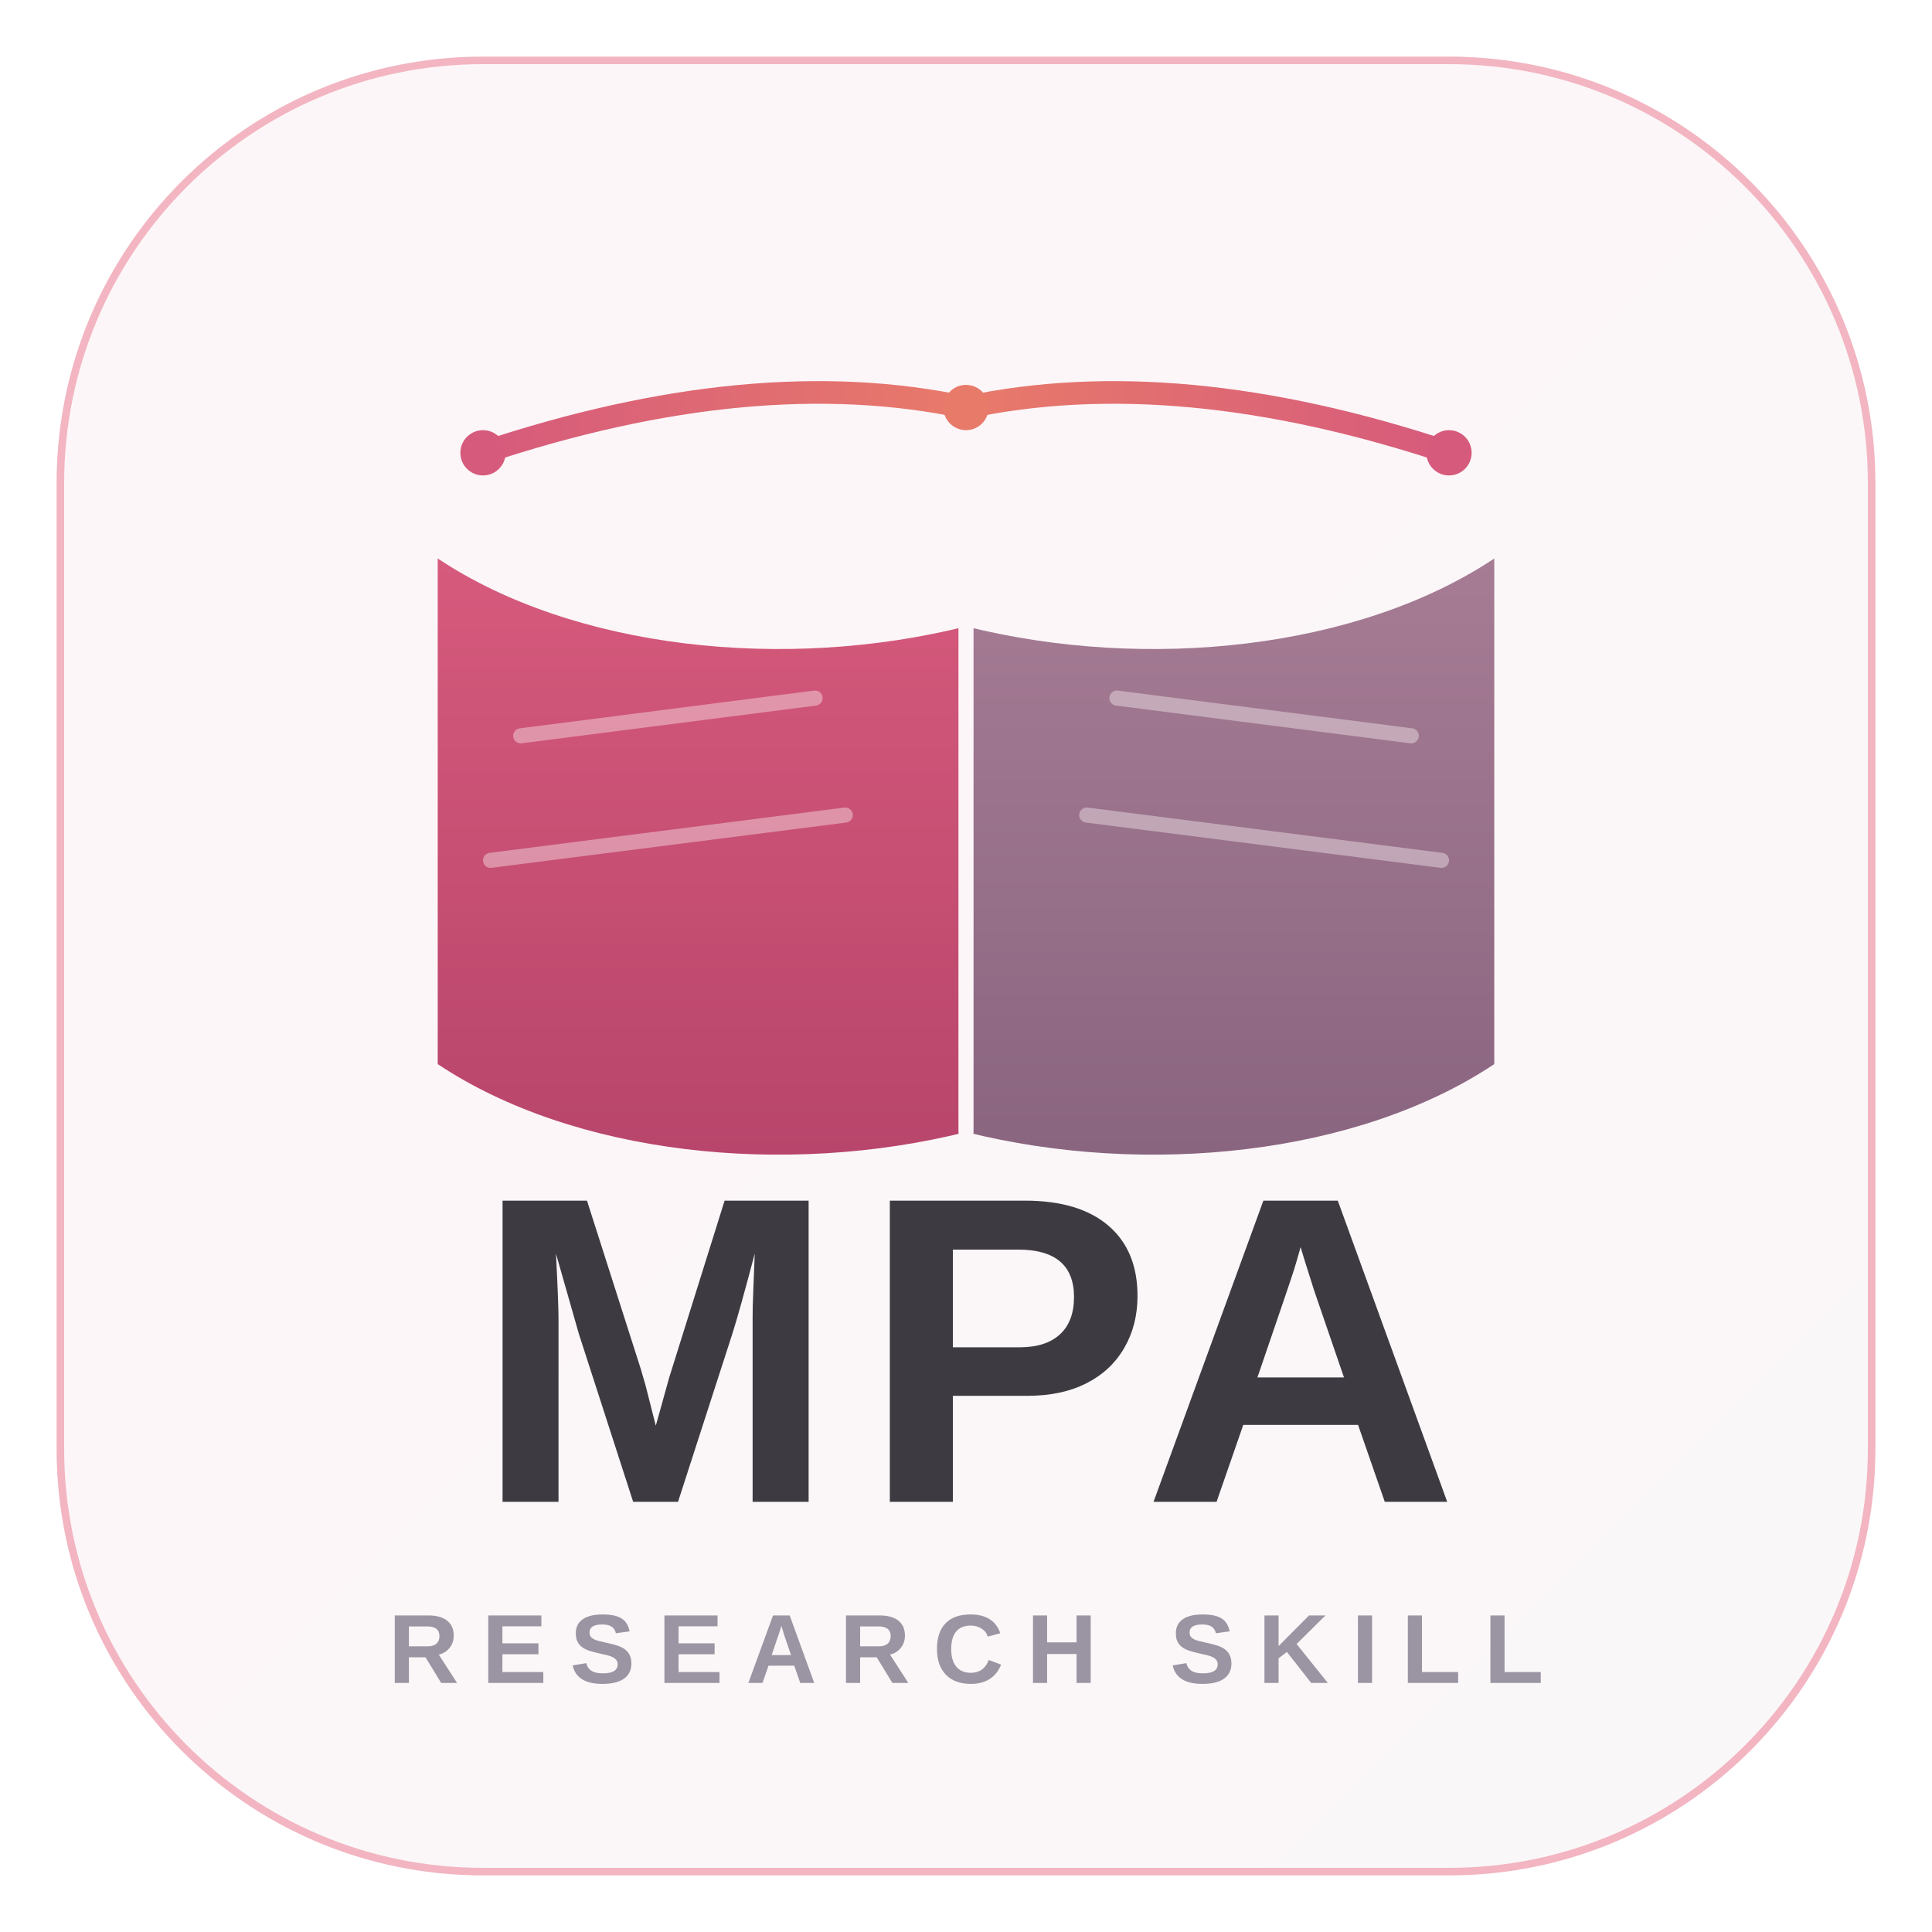
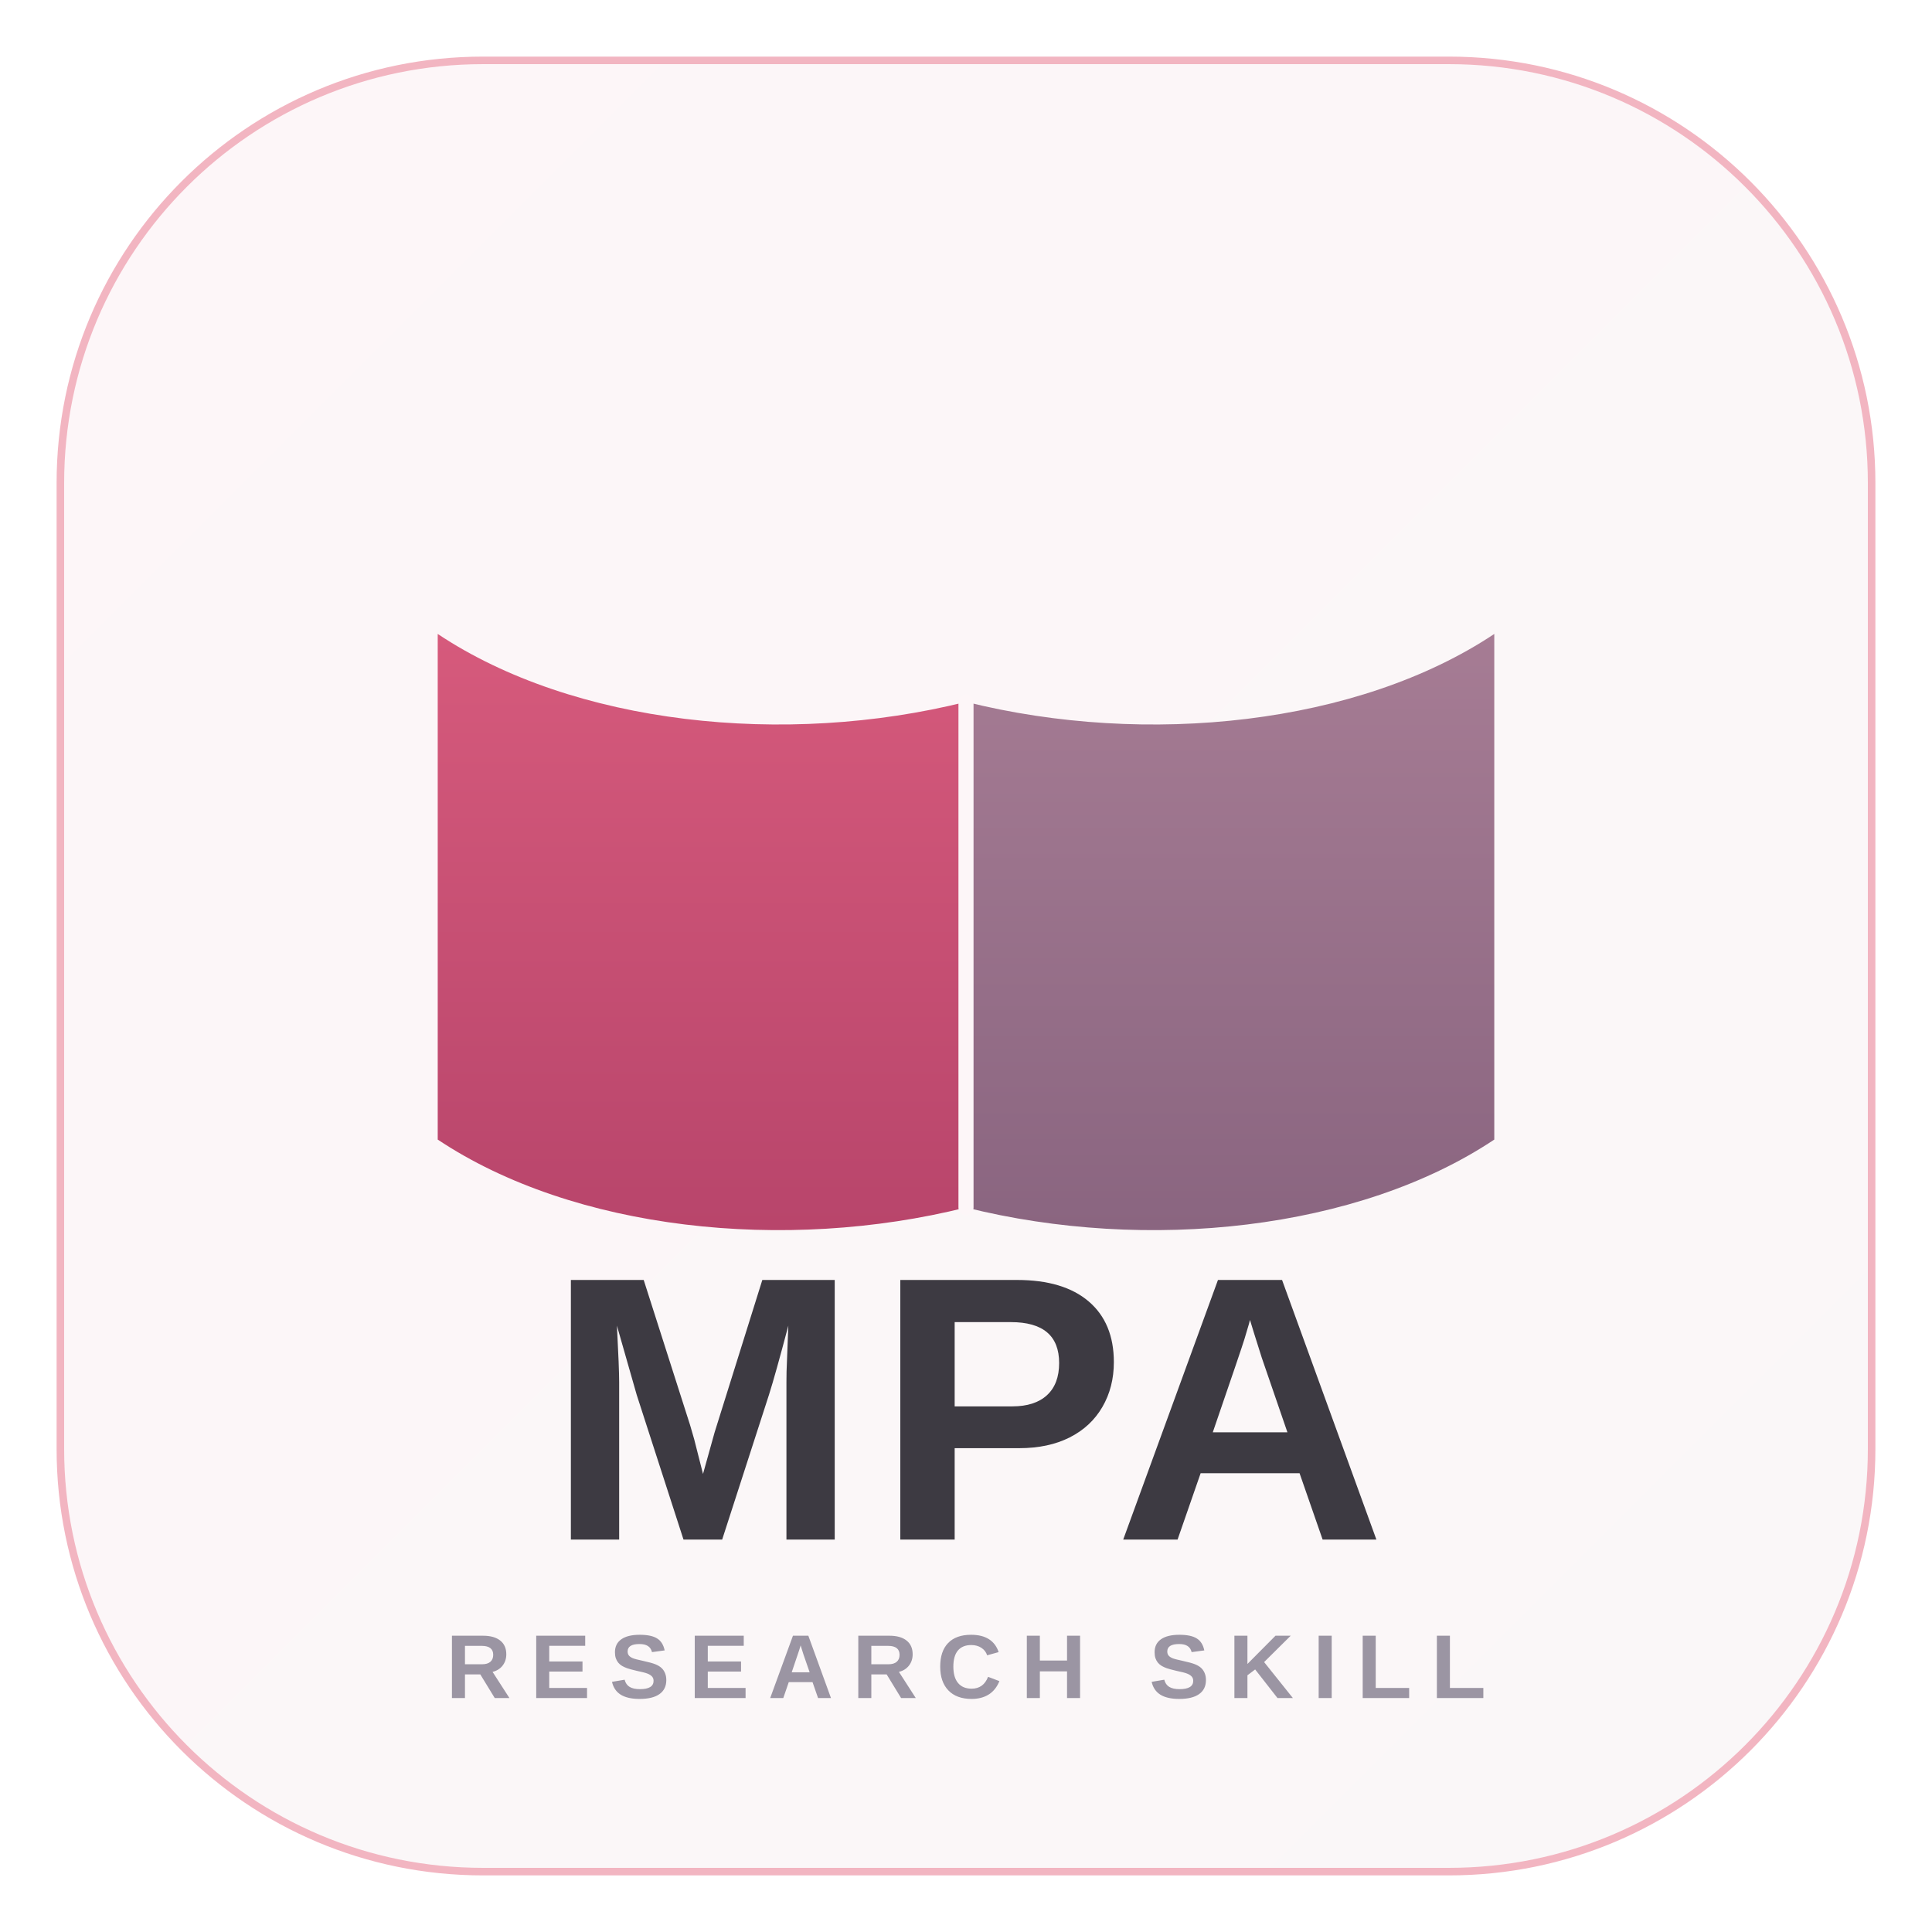
<svg xmlns="http://www.w3.org/2000/svg" viewBox="0 0 512 512" width="512" height="512" role="img" aria-label="MPA Skill logo">
  <defs>
    <linearGradient id="bg" x1="0" y1="0" x2="1" y2="1">
      <stop offset="0" stop-color="#FDF6F8" />
      <stop offset="1" stop-color="#FAF7F8" />
    </linearGradient>
    <linearGradient id="bookL" x1="0" y1="0" x2="0" y2="1">
      <stop offset="0" stop-color="#D65A7C" />
      <stop offset="1" stop-color="#B8456B" />
    </linearGradient>
    <linearGradient id="bookR" x1="0" y1="0" x2="0" y2="1">
      <stop offset="0" stop-color="#A67C94" />
      <stop offset="1" stop-color="#8A6580" />
    </linearGradient>
-     <linearGradient id="arc" x1="0" y1="0" x2="1" y2="0">
-       <stop offset="0" stop-color="#D65A7C" />
-       <stop offset="0.5" stop-color="#E87A6A" />
-       <stop offset="1" stop-color="#D65A7C" />
-     </linearGradient>
  </defs>
  <rect x="16" y="16" width="480" height="480" rx="112" fill="url(#bg)" stroke="#F2B5C1" stroke-width="2" />
-   <path d="M 116 148 C 152 172, 208 178, 256 166 L 256 300 C 208 312, 152 306, 116 282 Z" fill="url(#bookL)" />
-   <path d="M 396 148 C 360 172, 304 178, 256 166 L 256 300 C 304 312, 360 306, 396 282 Z" fill="url(#bookR)" />
-   <line x1="256" y1="166" x2="256" y2="300" stroke="#FDF6F8" stroke-width="4" stroke-linecap="round" />
-   <line x1="138" y1="195" x2="216" y2="185" stroke="#FDF6F8" stroke-width="4" stroke-linecap="round" opacity="0.4" />
-   <line x1="130" y1="228" x2="224" y2="216" stroke="#FDF6F8" stroke-width="4" stroke-linecap="round" opacity="0.4" />
-   <line x1="296" y1="185" x2="374" y2="195" stroke="#FDF6F8" stroke-width="4" stroke-linecap="round" opacity="0.4" />
-   <line x1="288" y1="216" x2="382" y2="228" stroke="#FDF6F8" stroke-width="4" stroke-linecap="round" opacity="0.4" />
-   <path d="M 128 120 Q 200 96 256 108 Q 312 96 384 120" fill="none" stroke="url(#arc)" stroke-width="6" stroke-linecap="round" />
-   <circle cx="128" cy="120" r="6" fill="#D65A7C" />
-   <circle cx="256" cy="108" r="6" fill="#E87A6A" />
-   <circle cx="384" cy="120" r="6" fill="#D65A7C" />
-   <text x="256" y="398" text-anchor="middle" font-family="'Segoe UI', 'Helvetica Neue', Arial, sans-serif" font-size="116" font-weight="800" fill="#3D3A42" letter-spacing="6">MPA</text>
-   <text x="256" y="446" text-anchor="middle" font-family="'Segoe UI', 'Helvetica Neue', Arial, sans-serif" font-size="26" font-weight="600" fill="#9B95A3" letter-spacing="6">RESEARCH SKILL</text>
+   <path d="M 116 168 C 152 192, 208 198, 256 186 L 256 320 C 208 332, 152 326, 116 302 Z" fill="url(#bookL)" />
+   <path d="M 396 168 C 360 192, 304 198, 256 186 L 256 320 C 304 332, 360 326, 396 302 Z" fill="url(#bookR)" />
+   <line x1="256" y1="186" x2="256" y2="320" stroke="#FDF6F8" stroke-width="4" stroke-linecap="round" />
+   <text x="256" y="408" text-anchor="middle" font-family="'Segoe UI', 'Helvetica Neue', Arial, sans-serif" font-size="100" font-weight="800" fill="#3D3A42" letter-spacing="4">MPA</text>
+   <text x="256" y="450" text-anchor="middle" font-family="'Segoe UI', 'Helvetica Neue', Arial, sans-serif" font-size="24" font-weight="600" fill="#9B95A3" letter-spacing="5">RESEARCH SKILL</text>
</svg>
